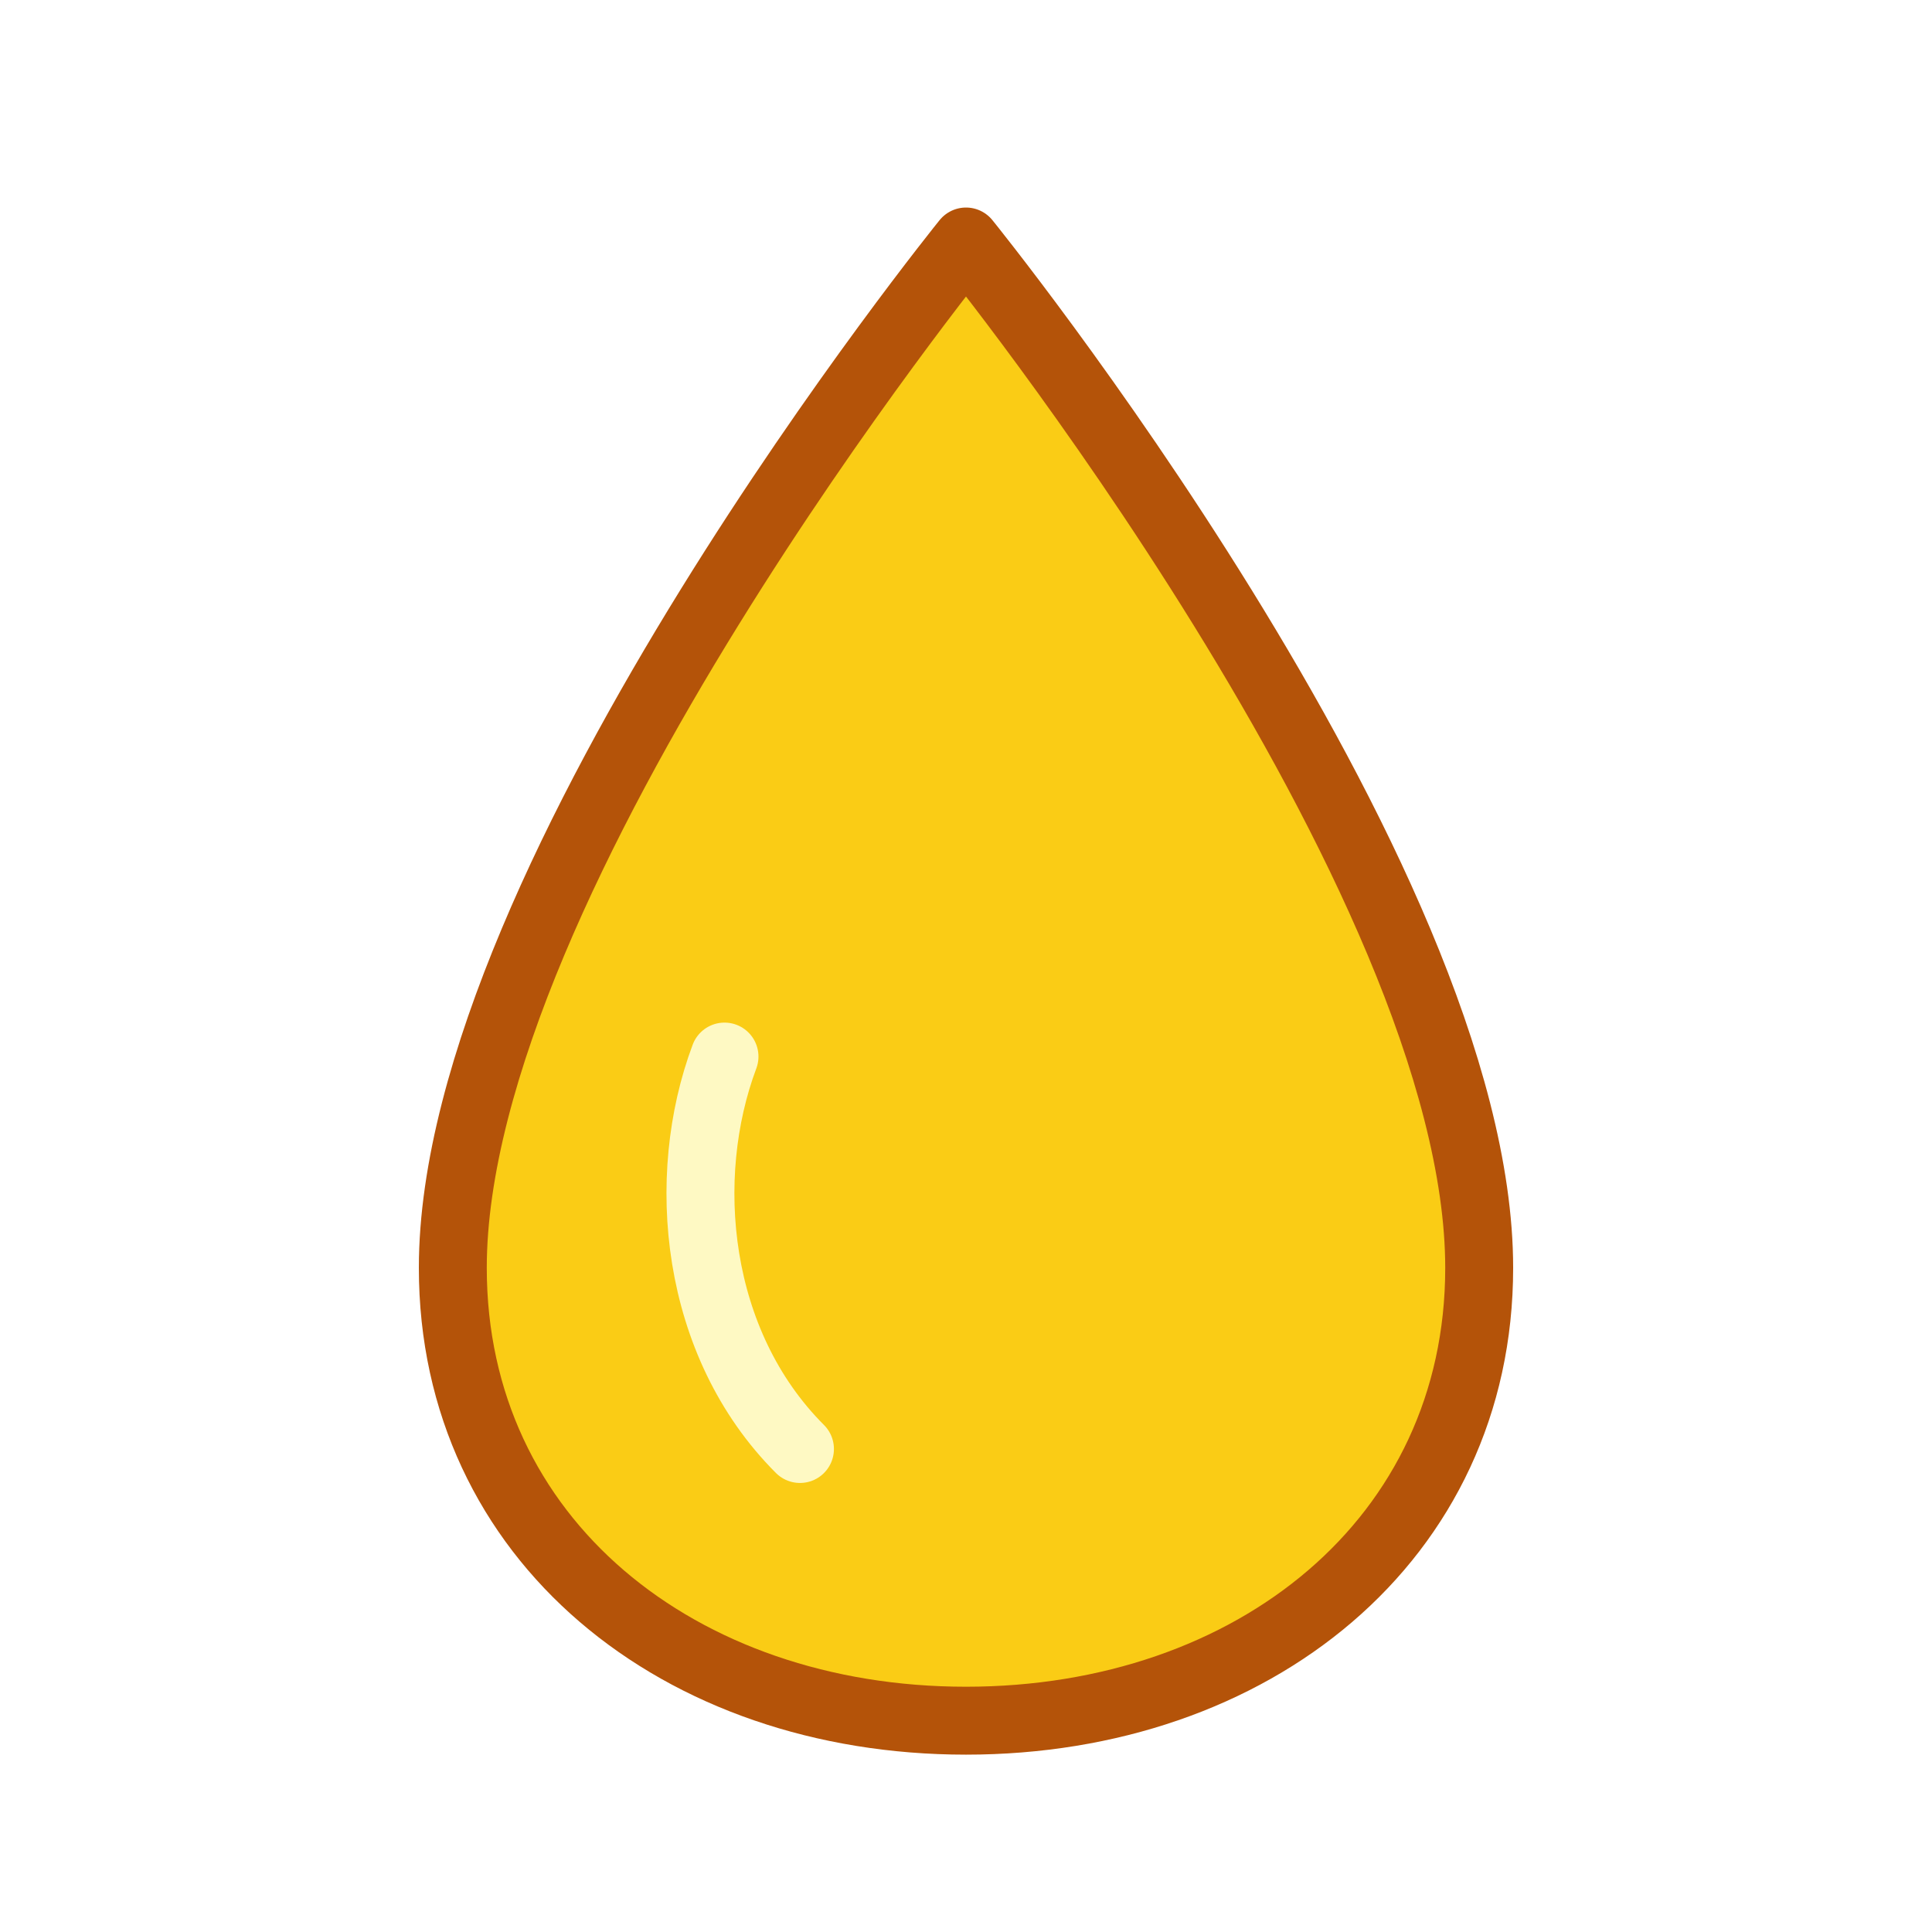
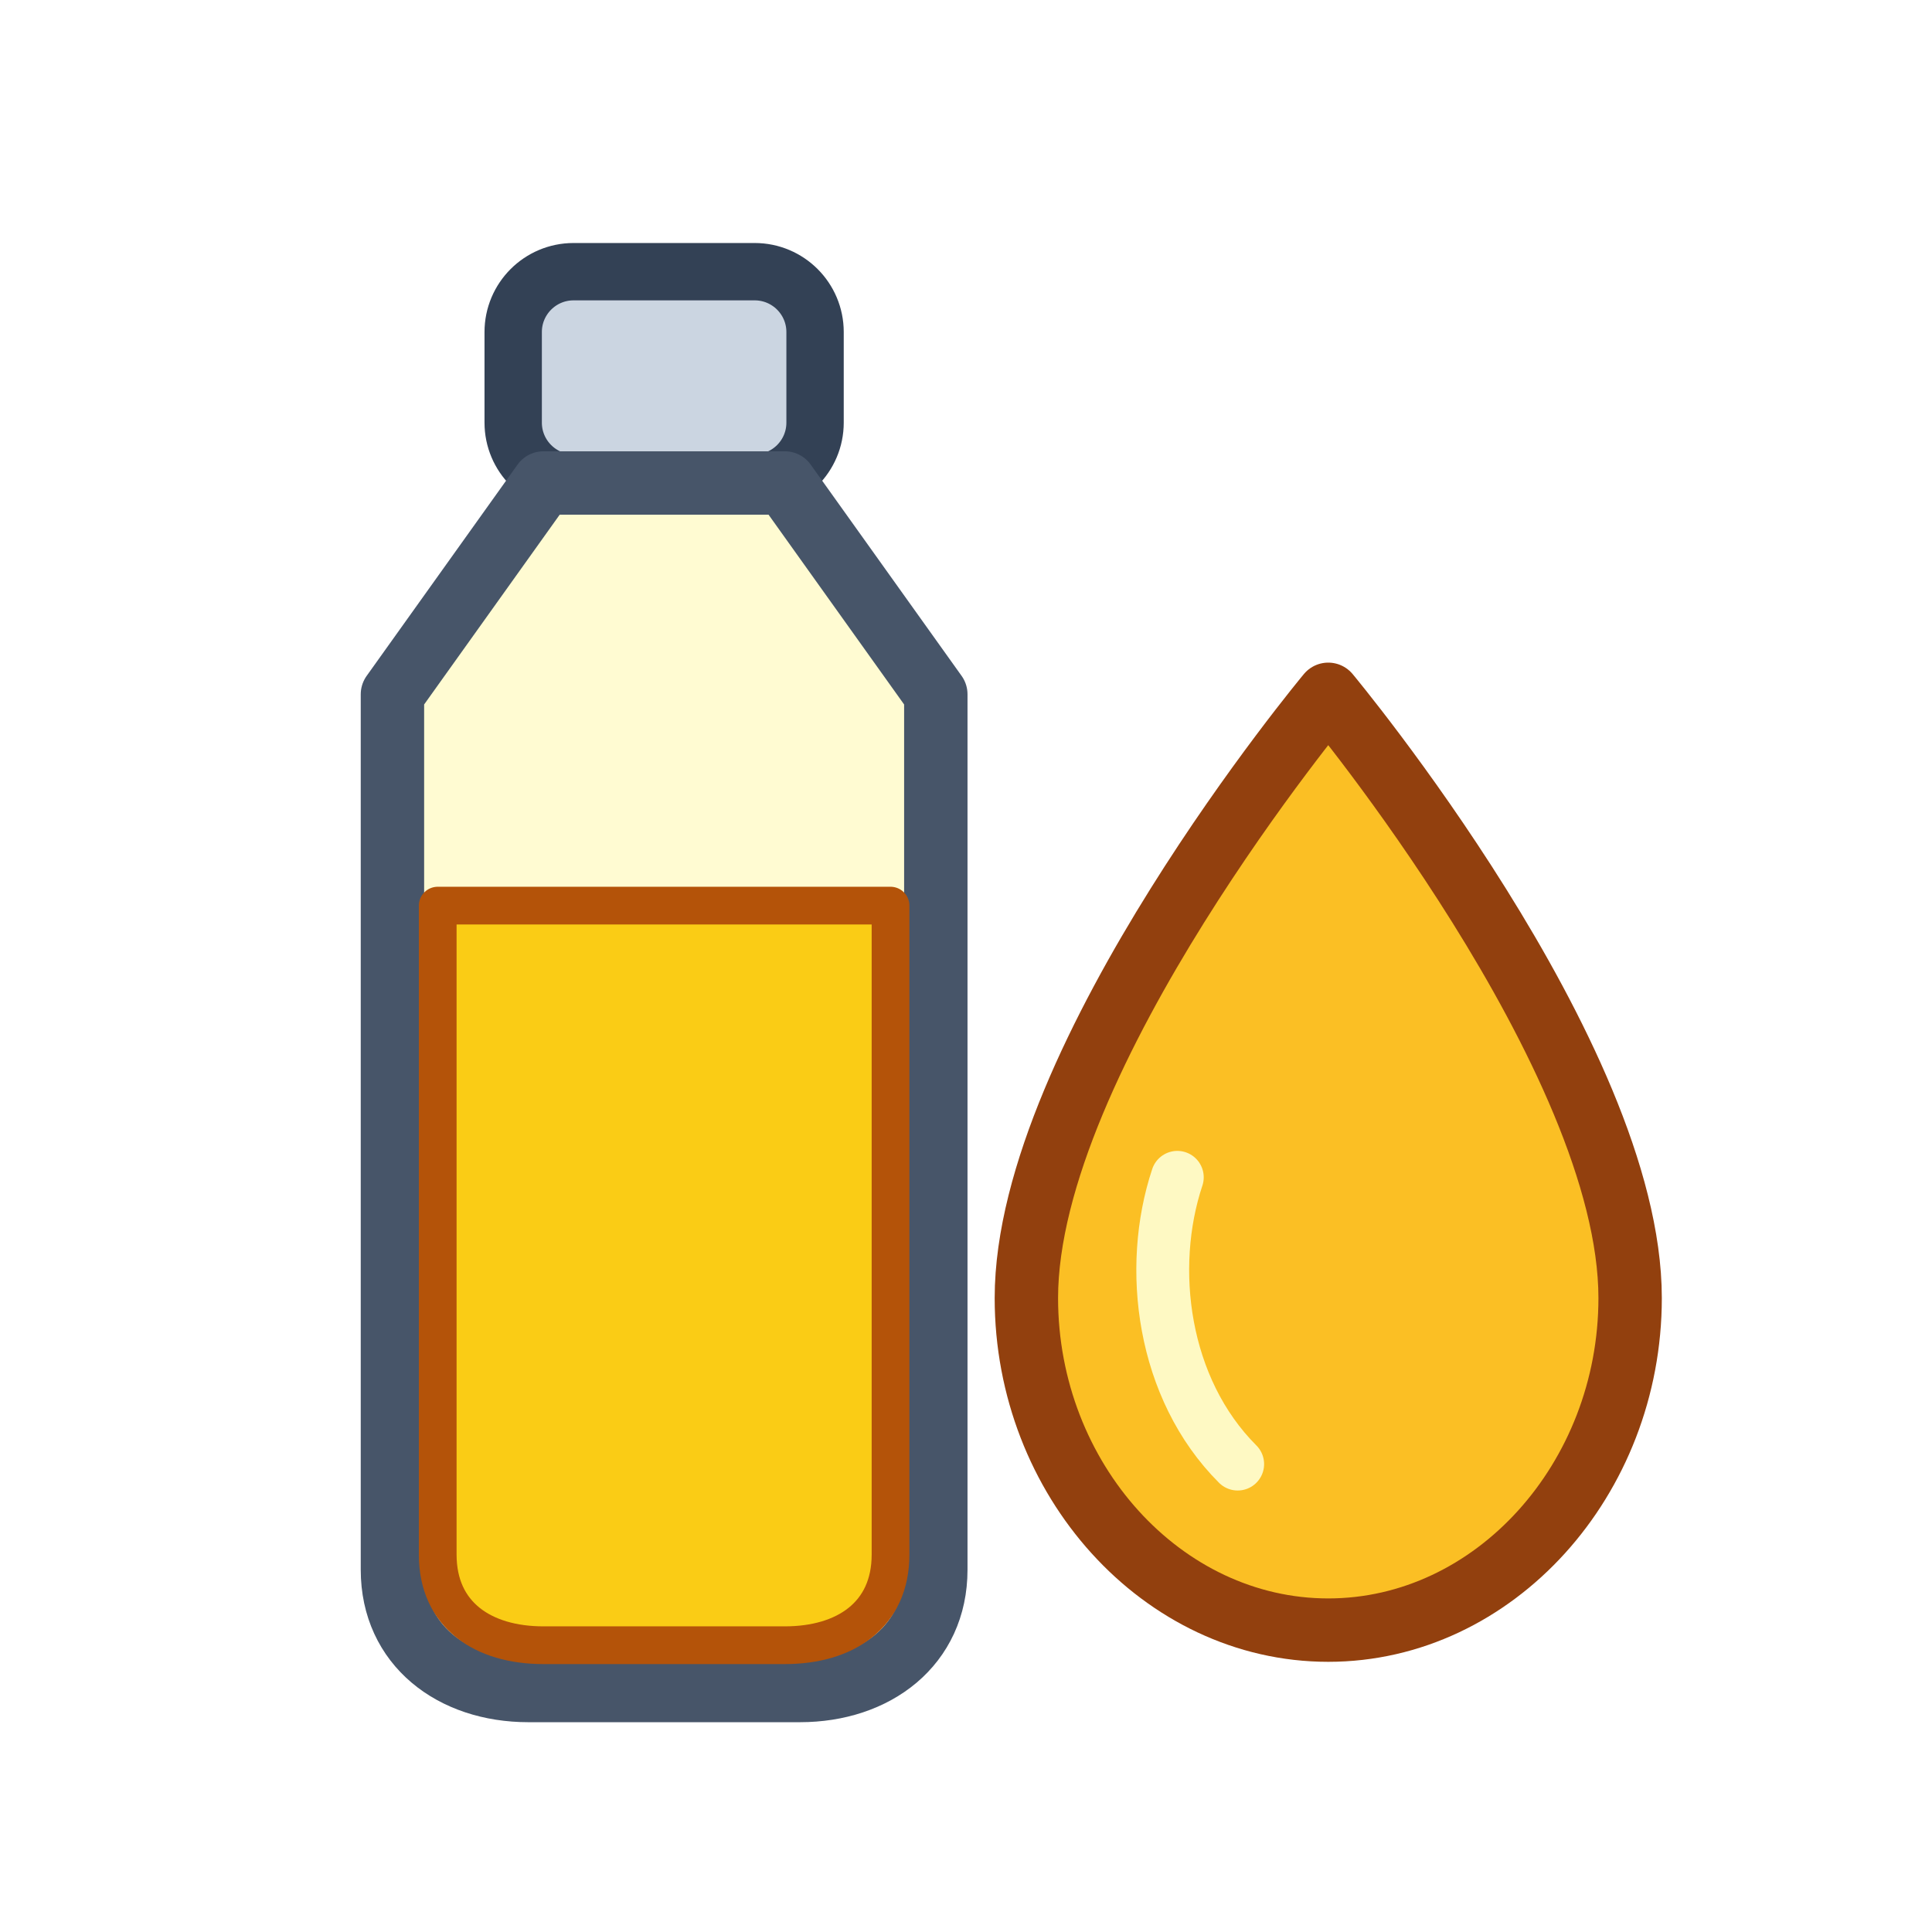
<svg xmlns="http://www.w3.org/2000/svg" viewBox="0 0 128 128" width="128" height="128">
  <g stroke-linecap="round" stroke-linejoin="round">
-     <path d="M64 16 C64 16 30 58 30 84 C30 102 45 114 64 114 C83 114 98 102 98 84 C98 58 64 16 64 16 Z" fill="#FACC15" stroke="#B45309" stroke-width="4.5" />
-     <path d="M48 70 C45 78 46 89 53 96" fill="none" stroke="#FEF9C3" stroke-width="4.5" />
+     <rect x="34" y="18" width="20" height="14" rx="4" fill="#CBD5E1" stroke="#334155" stroke-width="3.8" />
+     <path d="M36 32 H52 L62 46 V104 C62 109 58 112 53 112 H35 C30 112 26 109 26 104 V46 Z" fill="#FEF9C3" fill-opacity="0.75" stroke="#475569" stroke-width="4.2" />
+     <path d="M29 60 H59 V103 C59 107 56 109 52 109 H36 C32 109 29 107 29 103 Z" fill="#FACC15" stroke="#B45309" stroke-width="2.5" />
+     <path d="M88 46 C88 46 68 70 68 86 C68 98 77 108 88 108 C99 108 108 98 108 86 C108 70 88 46 88 46 Z" fill="#FBBF24" stroke="#92400E" stroke-width="4.2" />
+     <path d="M78 78 C76 84 77 92 82 97" fill="none" stroke="#FEF9C3" stroke-width="3.5" />
  </g>
</svg>
